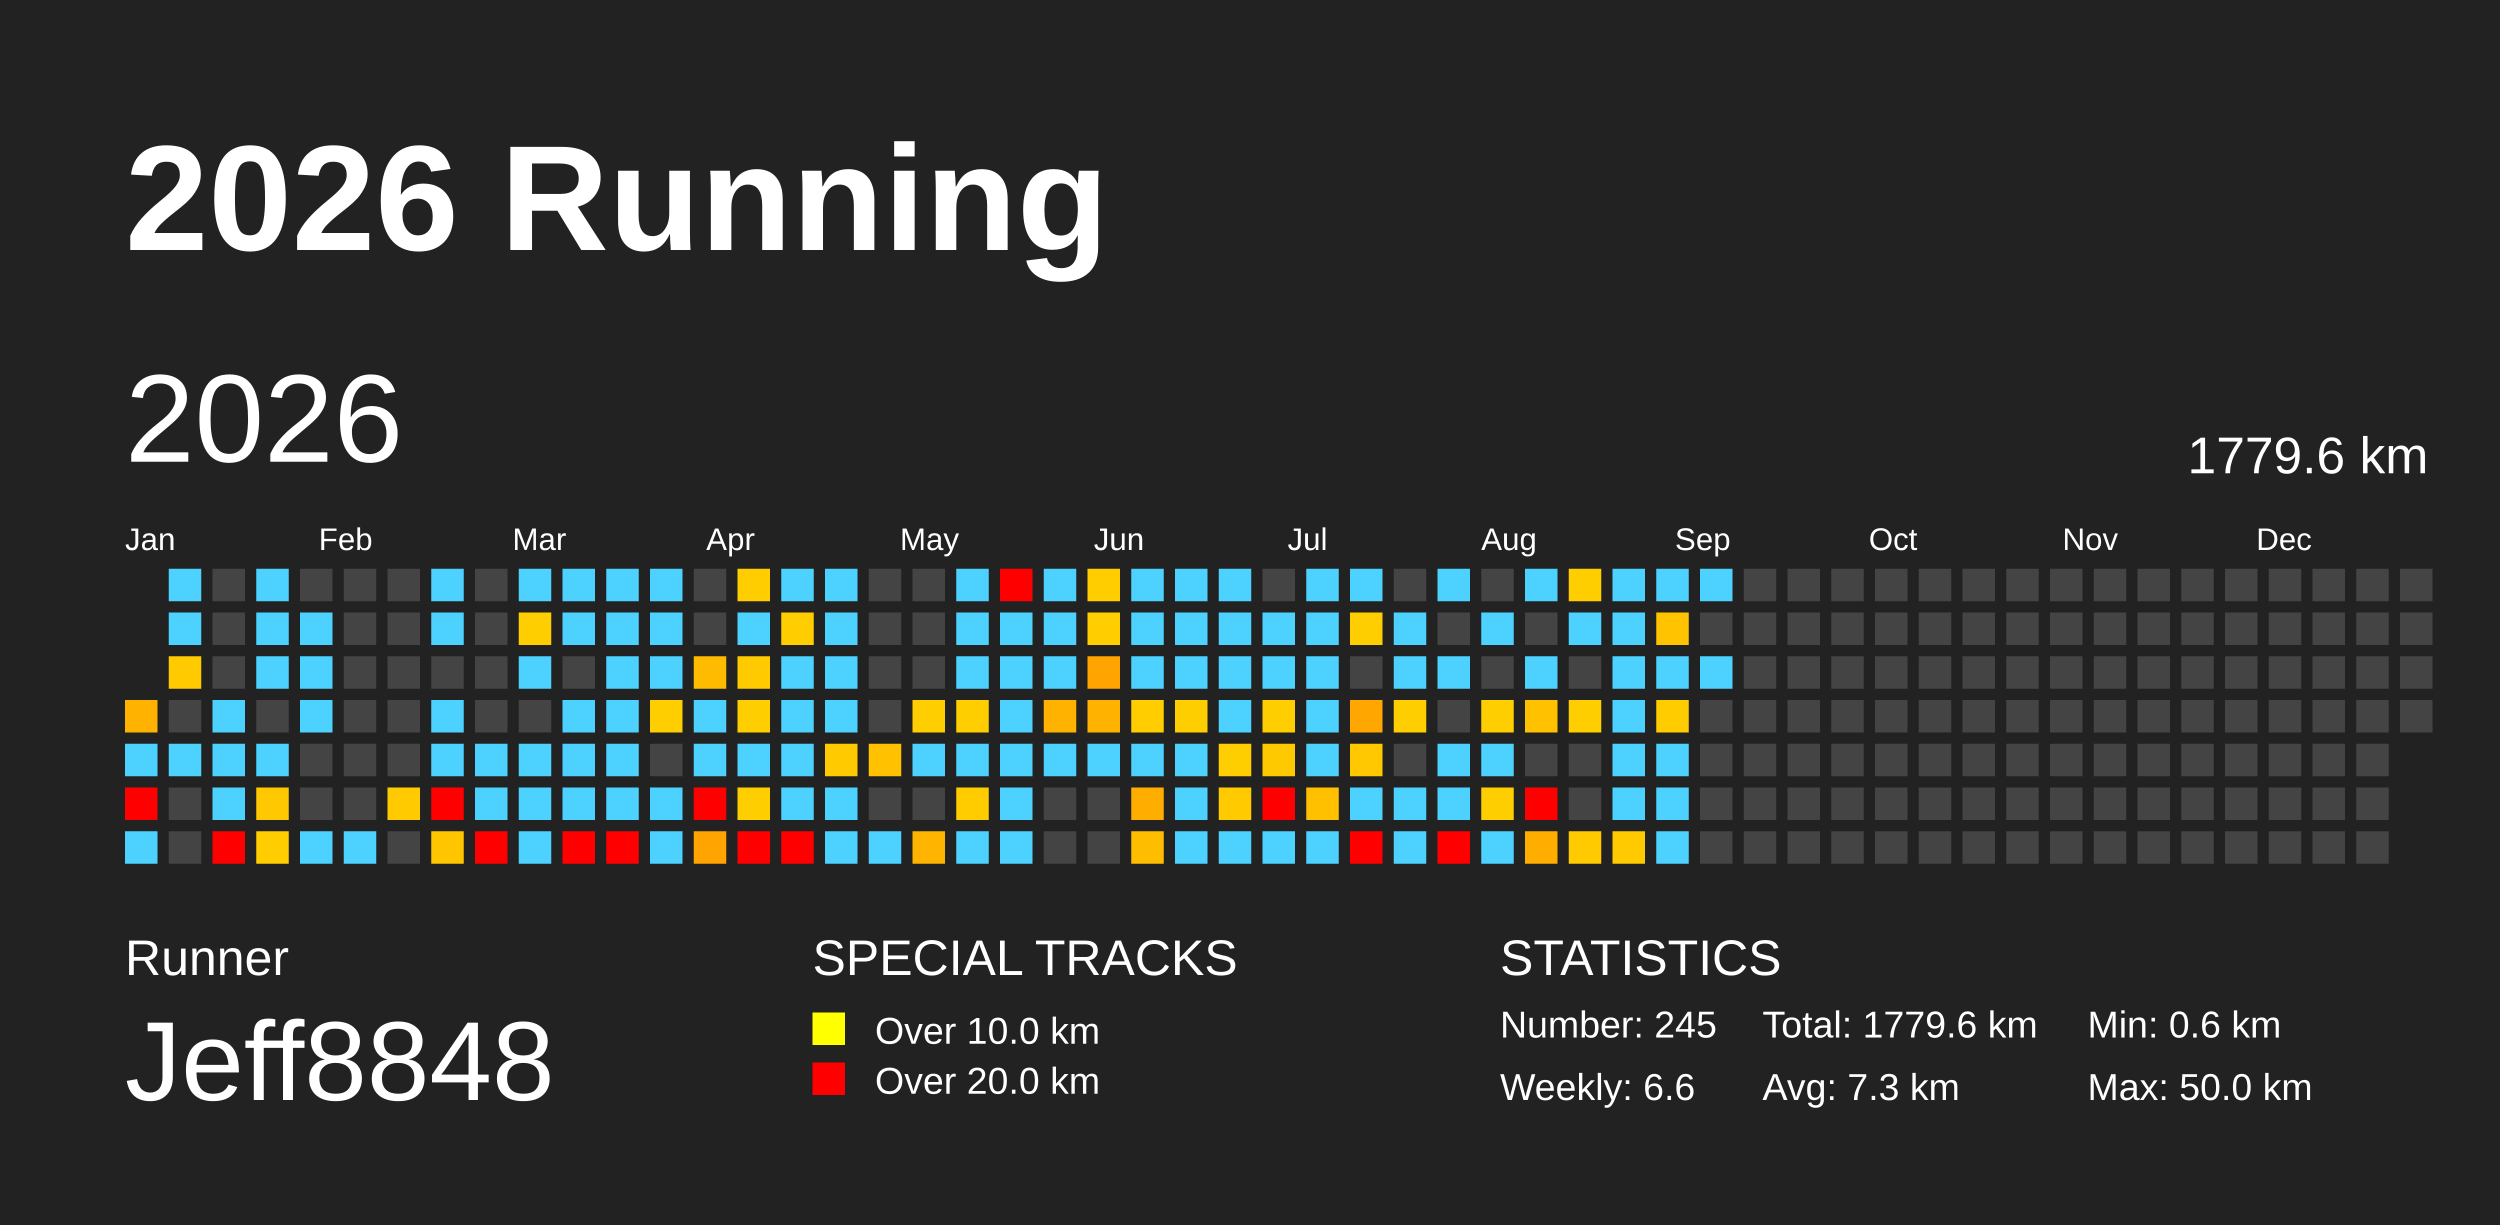
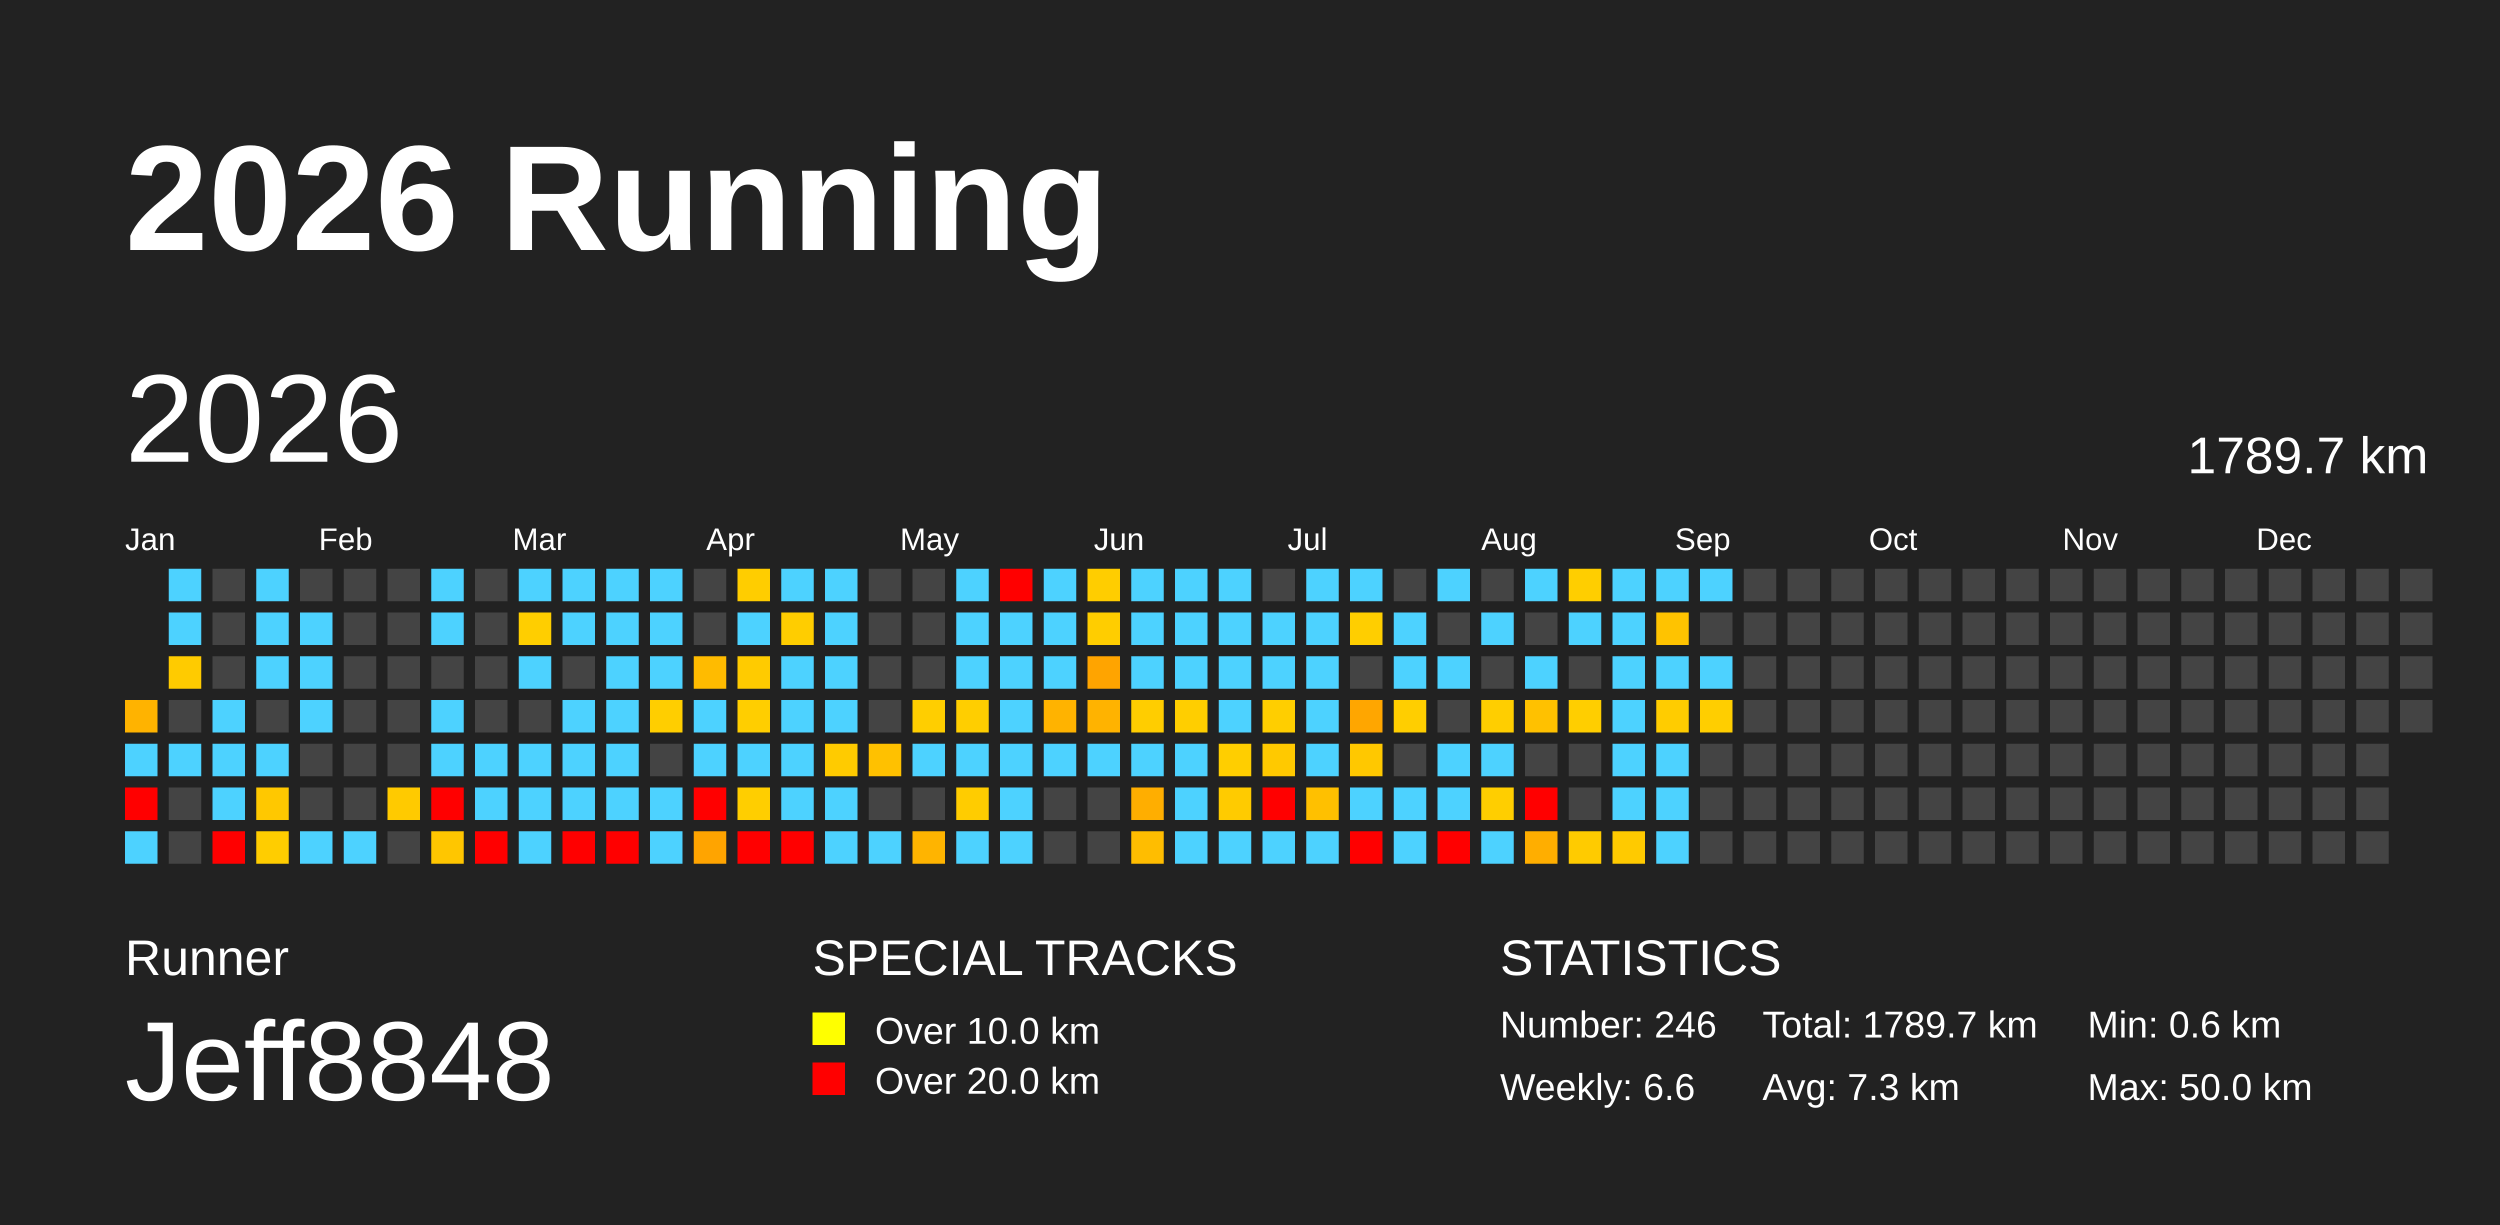
<svg xmlns="http://www.w3.org/2000/svg" baseProfile="full" height="98mm" version="1.1" viewBox="0,0,200,98" width="200mm">
  <defs />
  <rect fill="#222222" height="98" width="200" x="0" y="0" />
  <text fill="#FFFFFF" style="font-size:12px; font-family:Arial; font-weight:bold;" x="10" y="20">2026 Running</text>
  <text fill="#FFFFFF" style="font-size:4px; font-family:Arial" x="10" y="78">Runner</text>
  <text fill="#FFFFFF" style="font-size:9px; font-family:Arial" x="10" y="88">Jeff8848</text>
  <text fill="#FFFFFF" style="font-size:4px; font-family:Arial" x="65" y="78">SPECIAL TRACKS</text>
  <rect fill="yellow" height="2.6" width="2.6" x="65" y="81" />
  <text fill="#FFFFFF" style="font-size:3px; font-family:Arial" x="70" y="83.5">Over 10.0 km</text>
  <rect fill="red" height="2.6" width="2.6" x="65" y="85" />
  <text fill="#FFFFFF" style="font-size:3px; font-family:Arial" x="70" y="87.5">Over 20.0 km</text>
  <text fill="#FFFFFF" style="font-size:4px; font-family:Arial" x="120" y="78">STATISTICS</text>
-   <text fill="#FFFFFF" style="font-size:3px; font-family:Arial" x="120" y="83">Number: 245</text>
+   <text fill="#FFFFFF" style="font-size:3px; font-family:Arial" x="120" y="83">Number: 246</text>
  <text fill="#FFFFFF" style="font-size:3px; font-family:Arial" x="120" y="88">Weekly: 6.6</text>
-   <text fill="#FFFFFF" style="font-size:3px; font-family:Arial" x="141" y="83">Total: 1779.6 km</text>
+   <text fill="#FFFFFF" style="font-size:3px; font-family:Arial" x="141" y="83">Total: 1789.7 km</text>
  <text fill="#FFFFFF" style="font-size:3px; font-family:Arial" x="141" y="88">Avg: 7.3 km</text>
  <text fill="#FFFFFF" style="font-size:3px; font-family:Arial" x="167" y="83">Min: 0.6 km</text>
  <text fill="#FFFFFF" style="font-size:3px; font-family:Arial" x="167" y="88">Max: 50.0 km</text>
  <text dominant-baseline="hanging" fill="#FFFFFF" style="font-size:10.0px; font-family:Arial;" x="10" y="30">2026</text>
-   <text dominant-baseline="hanging" fill="#FFFFFF" style="font-size:4.125px; font-family:Arial;" x="175" y="35">1779.6 km</text>
+   <text dominant-baseline="hanging" fill="#FFFFFF" style="font-size:4.125px; font-family:Arial;" x="175" y="35">1789.7 km</text>
  <text fill="#FFFFFF" style="font-size:2.5px; font-family:Arial" x="10.0" y="44">Jan</text>
  <text fill="#FFFFFF" style="font-size:2.5px; font-family:Arial" x="25.5" y="44">Feb</text>
  <text fill="#FFFFFF" style="font-size:2.5px; font-family:Arial" x="41.0" y="44">Mar</text>
  <text fill="#FFFFFF" style="font-size:2.5px; font-family:Arial" x="56.5" y="44">Apr</text>
  <text fill="#FFFFFF" style="font-size:2.5px; font-family:Arial" x="72.0" y="44">May</text>
  <text fill="#FFFFFF" style="font-size:2.5px; font-family:Arial" x="87.5" y="44">Jun</text>
  <text fill="#FFFFFF" style="font-size:2.5px; font-family:Arial" x="103.0" y="44">Jul</text>
  <text fill="#FFFFFF" style="font-size:2.5px; font-family:Arial" x="118.5" y="44">Aug</text>
  <text fill="#FFFFFF" style="font-size:2.5px; font-family:Arial" x="134.0" y="44">Sep</text>
  <text fill="#FFFFFF" style="font-size:2.5px; font-family:Arial" x="149.5" y="44">Oct</text>
  <text fill="#FFFFFF" style="font-size:2.5px; font-family:Arial" x="165.0" y="44">Nov</text>
  <text fill="#FFFFFF" style="font-size:2.5px; font-family:Arial" x="180.5" y="44">Dec</text>
  <rect fill="#ffb300" height="2.6" width="2.6" x="10.0" y="56.0" />
  <rect fill="#4dd2ff" height="2.6" width="2.6" x="10.0" y="59.5" />
  <rect fill="red" height="2.6" width="2.6" x="10.0" y="63.0" />
  <rect fill="#4dd2ff" height="2.6" width="2.6" x="10.0" y="66.5" />
  <rect fill="#4dd2ff" height="2.6" width="2.6" x="13.5" y="45.5" />
  <rect fill="#4dd2ff" height="2.6" width="2.6" x="13.5" y="49.0" />
  <rect fill="#ffcb00" height="2.6" width="2.6" x="13.5" y="52.5" />
  <rect fill="#444444" height="2.6" width="2.6" x="13.5" y="56.0" />
  <rect fill="#4dd2ff" height="2.6" width="2.6" x="13.5" y="59.5" />
  <rect fill="#444444" height="2.6" width="2.6" x="13.5" y="63.0" />
  <rect fill="#444444" height="2.6" width="2.6" x="13.5" y="66.5" />
  <rect fill="#444444" height="2.6" width="2.6" x="17.0" y="45.5" />
  <rect fill="#444444" height="2.6" width="2.6" x="17.0" y="49.0" />
  <rect fill="#444444" height="2.6" width="2.6" x="17.0" y="52.5" />
  <rect fill="#4dd2ff" height="2.6" width="2.6" x="17.0" y="56.0" />
  <rect fill="#4dd2ff" height="2.6" width="2.6" x="17.0" y="59.5" />
  <rect fill="#4dd2ff" height="2.6" width="2.6" x="17.0" y="63.0" />
  <rect fill="red" height="2.6" width="2.6" x="17.0" y="66.5" />
  <rect fill="#4dd2ff" height="2.6" width="2.6" x="20.5" y="45.5" />
  <rect fill="#4dd2ff" height="2.6" width="2.6" x="20.5" y="49.0" />
  <rect fill="#4dd2ff" height="2.6" width="2.6" x="20.5" y="52.5" />
  <rect fill="#444444" height="2.6" width="2.6" x="20.5" y="56.0" />
  <rect fill="#4dd2ff" height="2.6" width="2.6" x="20.5" y="59.5" />
  <rect fill="#ffc800" height="2.6" width="2.6" x="20.5" y="63.0" />
  <rect fill="#ffcd00" height="2.6" width="2.6" x="20.5" y="66.5" />
  <rect fill="#444444" height="2.6" width="2.6" x="24.0" y="45.5" />
  <rect fill="#4dd2ff" height="2.6" width="2.6" x="24.0" y="49.0" />
  <rect fill="#4dd2ff" height="2.6" width="2.6" x="24.0" y="52.5" />
  <rect fill="#4dd2ff" height="2.6" width="2.6" x="24.0" y="56.0" />
  <rect fill="#444444" height="2.6" width="2.6" x="24.0" y="59.5" />
  <rect fill="#444444" height="2.6" width="2.6" x="24.0" y="63.0" />
  <rect fill="#4dd2ff" height="2.6" width="2.6" x="24.0" y="66.5" />
  <rect fill="#444444" height="2.6" width="2.6" x="27.5" y="45.5" />
  <rect fill="#444444" height="2.6" width="2.6" x="27.5" y="49.0" />
  <rect fill="#444444" height="2.6" width="2.6" x="27.5" y="52.5" />
  <rect fill="#444444" height="2.6" width="2.6" x="27.5" y="56.0" />
  <rect fill="#444444" height="2.6" width="2.6" x="27.5" y="59.5" />
  <rect fill="#444444" height="2.6" width="2.6" x="27.5" y="63.0" />
  <rect fill="#4dd2ff" height="2.6" width="2.6" x="27.5" y="66.5" />
  <rect fill="#444444" height="2.6" width="2.6" x="31.0" y="45.5" />
  <rect fill="#444444" height="2.6" width="2.6" x="31.0" y="49.0" />
  <rect fill="#444444" height="2.6" width="2.6" x="31.0" y="52.5" />
  <rect fill="#444444" height="2.6" width="2.6" x="31.0" y="56.0" />
  <rect fill="#444444" height="2.6" width="2.6" x="31.0" y="59.5" />
  <rect fill="#ffca00" height="2.6" width="2.6" x="31.0" y="63.0" />
  <rect fill="#444444" height="2.6" width="2.6" x="31.0" y="66.5" />
  <rect fill="#4dd2ff" height="2.6" width="2.6" x="34.5" y="45.5" />
  <rect fill="#4dd2ff" height="2.6" width="2.6" x="34.5" y="49.0" />
  <rect fill="#444444" height="2.6" width="2.6" x="34.5" y="52.5" />
  <rect fill="#4dd2ff" height="2.6" width="2.6" x="34.5" y="56.0" />
  <rect fill="#4dd2ff" height="2.6" width="2.6" x="34.5" y="59.5" />
  <rect fill="red" height="2.6" width="2.6" x="34.5" y="63.0" />
  <rect fill="#ffc600" height="2.6" width="2.6" x="34.5" y="66.5" />
  <rect fill="#444444" height="2.6" width="2.6" x="38.0" y="45.5" />
  <rect fill="#444444" height="2.6" width="2.6" x="38.0" y="49.0" />
  <rect fill="#444444" height="2.6" width="2.6" x="38.0" y="52.5" />
  <rect fill="#444444" height="2.6" width="2.6" x="38.0" y="56.0" />
  <rect fill="#4dd2ff" height="2.6" width="2.6" x="38.0" y="59.5" />
  <rect fill="#4dd2ff" height="2.6" width="2.6" x="38.0" y="63.0" />
  <rect fill="red" height="2.6" width="2.6" x="38.0" y="66.5" />
  <rect fill="#4dd2ff" height="2.6" width="2.6" x="41.5" y="45.5" />
  <rect fill="#ffce00" height="2.6" width="2.6" x="41.5" y="49.0" />
  <rect fill="#4dd2ff" height="2.6" width="2.6" x="41.5" y="52.5" />
  <rect fill="#444444" height="2.6" width="2.6" x="41.5" y="56.0" />
  <rect fill="#4dd2ff" height="2.6" width="2.6" x="41.5" y="59.5" />
  <rect fill="#4dd2ff" height="2.6" width="2.6" x="41.5" y="63.0" />
  <rect fill="#4dd2ff" height="2.6" width="2.6" x="41.5" y="66.5" />
  <rect fill="#4dd2ff" height="2.6" width="2.6" x="45.0" y="45.5" />
  <rect fill="#4dd2ff" height="2.6" width="2.6" x="45.0" y="49.0" />
  <rect fill="#444444" height="2.6" width="2.6" x="45.0" y="52.5" />
  <rect fill="#4dd2ff" height="2.6" width="2.6" x="45.0" y="56.0" />
  <rect fill="#4dd2ff" height="2.6" width="2.6" x="45.0" y="59.5" />
  <rect fill="#4dd2ff" height="2.6" width="2.6" x="45.0" y="63.0" />
  <rect fill="red" height="2.6" width="2.6" x="45.0" y="66.5" />
  <rect fill="#4dd2ff" height="2.6" width="2.6" x="48.5" y="45.5" />
  <rect fill="#4dd2ff" height="2.6" width="2.6" x="48.5" y="49.0" />
  <rect fill="#4dd2ff" height="2.6" width="2.6" x="48.5" y="52.5" />
  <rect fill="#4dd2ff" height="2.6" width="2.6" x="48.5" y="56.0" />
  <rect fill="#4dd2ff" height="2.6" width="2.6" x="48.5" y="59.5" />
  <rect fill="#4dd2ff" height="2.6" width="2.6" x="48.5" y="63.0" />
  <rect fill="red" height="2.6" width="2.6" x="48.5" y="66.5" />
  <rect fill="#4dd2ff" height="2.6" width="2.6" x="52.0" y="45.5" />
  <rect fill="#4dd2ff" height="2.6" width="2.6" x="52.0" y="49.0" />
  <rect fill="#4dd2ff" height="2.6" width="2.6" x="52.0" y="52.5" />
  <rect fill="#ffce00" height="2.6" width="2.6" x="52.0" y="56.0" />
  <rect fill="#444444" height="2.6" width="2.6" x="52.0" y="59.5" />
  <rect fill="#4dd2ff" height="2.6" width="2.6" x="52.0" y="63.0" />
  <rect fill="#4dd2ff" height="2.6" width="2.6" x="52.0" y="66.5" />
  <rect fill="#444444" height="2.6" width="2.6" x="55.5" y="45.5" />
  <rect fill="#444444" height="2.6" width="2.6" x="55.5" y="49.0" />
  <rect fill="#ffbb00" height="2.6" width="2.6" x="55.5" y="52.5" />
  <rect fill="#4dd2ff" height="2.6" width="2.6" x="55.5" y="56.0" />
  <rect fill="#4dd2ff" height="2.6" width="2.6" x="55.5" y="59.5" />
  <rect fill="red" height="2.6" width="2.6" x="55.5" y="63.0" />
  <rect fill="#ffa400" height="2.6" width="2.6" x="55.5" y="66.5" />
  <rect fill="#ffcd00" height="2.6" width="2.6" x="59.0" y="45.5" />
  <rect fill="#4dd2ff" height="2.6" width="2.6" x="59.0" y="49.0" />
  <rect fill="#ffcb00" height="2.6" width="2.6" x="59.0" y="52.5" />
  <rect fill="#ffce00" height="2.6" width="2.6" x="59.0" y="56.0" />
  <rect fill="#4dd2ff" height="2.6" width="2.6" x="59.0" y="59.5" />
  <rect fill="#ffce00" height="2.6" width="2.6" x="59.0" y="63.0" />
  <rect fill="red" height="2.6" width="2.6" x="59.0" y="66.5" />
  <rect fill="#4dd2ff" height="2.6" width="2.6" x="62.5" y="45.5" />
  <rect fill="#ffcd00" height="2.6" width="2.6" x="62.5" y="49.0" />
  <rect fill="#4dd2ff" height="2.6" width="2.6" x="62.5" y="52.5" />
  <rect fill="#4dd2ff" height="2.6" width="2.6" x="62.5" y="56.0" />
  <rect fill="#4dd2ff" height="2.6" width="2.6" x="62.5" y="59.5" />
  <rect fill="#4dd2ff" height="2.6" width="2.6" x="62.5" y="63.0" />
  <rect fill="red" height="2.6" width="2.6" x="62.5" y="66.5" />
  <rect fill="#4dd2ff" height="2.6" width="2.6" x="66.0" y="45.5" />
  <rect fill="#4dd2ff" height="2.6" width="2.6" x="66.0" y="49.0" />
  <rect fill="#4dd2ff" height="2.6" width="2.6" x="66.0" y="52.5" />
  <rect fill="#4dd2ff" height="2.6" width="2.6" x="66.0" y="56.0" />
  <rect fill="#ffcb00" height="2.6" width="2.6" x="66.0" y="59.5" />
  <rect fill="#4dd2ff" height="2.6" width="2.6" x="66.0" y="63.0" />
  <rect fill="#4dd2ff" height="2.6" width="2.6" x="66.0" y="66.5" />
  <rect fill="#444444" height="2.6" width="2.6" x="69.5" y="45.5" />
  <rect fill="#444444" height="2.6" width="2.6" x="69.5" y="49.0" />
  <rect fill="#444444" height="2.6" width="2.6" x="69.5" y="52.5" />
  <rect fill="#444444" height="2.6" width="2.6" x="69.5" y="56.0" />
  <rect fill="#ffc100" height="2.6" width="2.6" x="69.5" y="59.5" />
  <rect fill="#444444" height="2.6" width="2.6" x="69.5" y="63.0" />
  <rect fill="#4dd2ff" height="2.6" width="2.6" x="69.5" y="66.5" />
  <rect fill="#444444" height="2.6" width="2.6" x="73.0" y="45.5" />
  <rect fill="#444444" height="2.6" width="2.6" x="73.0" y="49.0" />
  <rect fill="#444444" height="2.6" width="2.6" x="73.0" y="52.5" />
  <rect fill="#ffce00" height="2.6" width="2.6" x="73.0" y="56.0" />
  <rect fill="#4dd2ff" height="2.6" width="2.6" x="73.0" y="59.5" />
  <rect fill="#444444" height="2.6" width="2.6" x="73.0" y="63.0" />
  <rect fill="#ffb400" height="2.6" width="2.6" x="73.0" y="66.5" />
  <rect fill="#4dd2ff" height="2.6" width="2.6" x="76.5" y="45.5" />
  <rect fill="#4dd2ff" height="2.6" width="2.6" x="76.5" y="49.0" />
  <rect fill="#4dd2ff" height="2.6" width="2.6" x="76.5" y="52.5" />
  <rect fill="#ffce00" height="2.6" width="2.6" x="76.5" y="56.0" />
  <rect fill="#4dd2ff" height="2.6" width="2.6" x="76.5" y="59.5" />
  <rect fill="#ffcc00" height="2.6" width="2.6" x="76.5" y="63.0" />
  <rect fill="#4dd2ff" height="2.6" width="2.6" x="76.5" y="66.5" />
  <rect fill="red" height="2.6" width="2.6" x="80.0" y="45.5" />
  <rect fill="#4dd2ff" height="2.6" width="2.6" x="80.0" y="49.0" />
  <rect fill="#4dd2ff" height="2.6" width="2.6" x="80.0" y="52.5" />
  <rect fill="#4dd2ff" height="2.6" width="2.6" x="80.0" y="56.0" />
  <rect fill="#4dd2ff" height="2.6" width="2.6" x="80.0" y="59.5" />
  <rect fill="#4dd2ff" height="2.6" width="2.6" x="80.0" y="63.0" />
  <rect fill="#4dd2ff" height="2.6" width="2.6" x="80.0" y="66.5" />
  <rect fill="#4dd2ff" height="2.6" width="2.6" x="83.5" y="45.5" />
  <rect fill="#4dd2ff" height="2.6" width="2.6" x="83.5" y="49.0" />
  <rect fill="#4dd2ff" height="2.6" width="2.6" x="83.5" y="52.5" />
  <rect fill="#ffb300" height="2.6" width="2.6" x="83.5" y="56.0" />
  <rect fill="#4dd2ff" height="2.6" width="2.6" x="83.5" y="59.5" />
  <rect fill="#444444" height="2.6" width="2.6" x="83.5" y="63.0" />
  <rect fill="#444444" height="2.6" width="2.6" x="83.5" y="66.5" />
  <rect fill="#ffcd00" height="2.6" width="2.6" x="87.0" y="45.5" />
  <rect fill="#ffcd00" height="2.6" width="2.6" x="87.0" y="49.0" />
  <rect fill="#ffa400" height="2.6" width="2.6" x="87.0" y="52.5" />
  <rect fill="#ffb300" height="2.6" width="2.6" x="87.0" y="56.0" />
  <rect fill="#4dd2ff" height="2.6" width="2.6" x="87.0" y="59.5" />
  <rect fill="#444444" height="2.6" width="2.6" x="87.0" y="63.0" />
  <rect fill="#444444" height="2.6" width="2.6" x="87.0" y="66.5" />
  <rect fill="#4dd2ff" height="2.6" width="2.6" x="90.5" y="45.5" />
  <rect fill="#4dd2ff" height="2.6" width="2.6" x="90.5" y="49.0" />
  <rect fill="#4dd2ff" height="2.6" width="2.6" x="90.5" y="52.5" />
  <rect fill="#ffcd00" height="2.6" width="2.6" x="90.5" y="56.0" />
  <rect fill="#4dd2ff" height="2.6" width="2.6" x="90.5" y="59.5" />
  <rect fill="#ffae00" height="2.6" width="2.6" x="90.5" y="63.0" />
  <rect fill="#ffbd00" height="2.6" width="2.6" x="90.5" y="66.5" />
  <rect fill="#4dd2ff" height="2.6" width="2.6" x="94.0" y="45.5" />
  <rect fill="#4dd2ff" height="2.6" width="2.6" x="94.0" y="49.0" />
  <rect fill="#4dd2ff" height="2.6" width="2.6" x="94.0" y="52.5" />
  <rect fill="#ffce00" height="2.6" width="2.6" x="94.0" y="56.0" />
  <rect fill="#4dd2ff" height="2.6" width="2.6" x="94.0" y="59.5" />
  <rect fill="#4dd2ff" height="2.6" width="2.6" x="94.0" y="63.0" />
  <rect fill="#4dd2ff" height="2.6" width="2.6" x="94.0" y="66.5" />
  <rect fill="#4dd2ff" height="2.6" width="2.6" x="97.5" y="45.5" />
  <rect fill="#4dd2ff" height="2.6" width="2.6" x="97.5" y="49.0" />
  <rect fill="#4dd2ff" height="2.6" width="2.6" x="97.5" y="52.5" />
  <rect fill="#4dd2ff" height="2.6" width="2.6" x="97.5" y="56.0" />
  <rect fill="#ffce00" height="2.6" width="2.6" x="97.5" y="59.5" />
  <rect fill="#ffcb00" height="2.6" width="2.6" x="97.5" y="63.0" />
  <rect fill="#4dd2ff" height="2.6" width="2.6" x="97.5" y="66.5" />
  <rect fill="#444444" height="2.6" width="2.6" x="101.0" y="45.5" />
  <rect fill="#4dd2ff" height="2.6" width="2.6" x="101.0" y="49.0" />
  <rect fill="#4dd2ff" height="2.6" width="2.6" x="101.0" y="52.5" />
  <rect fill="#ffce00" height="2.6" width="2.6" x="101.0" y="56.0" />
  <rect fill="#ffc900" height="2.6" width="2.6" x="101.0" y="59.5" />
  <rect fill="red" height="2.6" width="2.6" x="101.0" y="63.0" />
  <rect fill="#4dd2ff" height="2.6" width="2.6" x="101.0" y="66.5" />
  <rect fill="#4dd2ff" height="2.6" width="2.6" x="104.5" y="45.5" />
  <rect fill="#4dd2ff" height="2.6" width="2.6" x="104.5" y="49.0" />
  <rect fill="#4dd2ff" height="2.6" width="2.6" x="104.5" y="52.5" />
  <rect fill="#4dd2ff" height="2.6" width="2.6" x="104.5" y="56.0" />
  <rect fill="#4dd2ff" height="2.6" width="2.6" x="104.5" y="59.5" />
  <rect fill="#ffc000" height="2.6" width="2.6" x="104.5" y="63.0" />
  <rect fill="#4dd2ff" height="2.6" width="2.6" x="104.5" y="66.5" />
  <rect fill="#4dd2ff" height="2.6" width="2.6" x="108.0" y="45.5" />
  <rect fill="#ffce00" height="2.6" width="2.6" x="108.0" y="49.0" />
  <rect fill="#444444" height="2.6" width="2.6" x="108.0" y="52.5" />
  <rect fill="#ffa600" height="2.6" width="2.6" x="108.0" y="56.0" />
  <rect fill="#ffc800" height="2.6" width="2.6" x="108.0" y="59.5" />
  <rect fill="#4dd2ff" height="2.6" width="2.6" x="108.0" y="63.0" />
  <rect fill="red" height="2.6" width="2.6" x="108.0" y="66.5" />
  <rect fill="#444444" height="2.6" width="2.6" x="111.5" y="45.5" />
  <rect fill="#4dd2ff" height="2.6" width="2.6" x="111.5" y="49.0" />
  <rect fill="#4dd2ff" height="2.6" width="2.6" x="111.5" y="52.5" />
  <rect fill="#ffce00" height="2.6" width="2.6" x="111.5" y="56.0" />
  <rect fill="#444444" height="2.6" width="2.6" x="111.5" y="59.5" />
  <rect fill="#4dd2ff" height="2.6" width="2.6" x="111.5" y="63.0" />
  <rect fill="#4dd2ff" height="2.6" width="2.6" x="111.5" y="66.5" />
  <rect fill="#4dd2ff" height="2.6" width="2.6" x="115.0" y="45.5" />
  <rect fill="#444444" height="2.6" width="2.6" x="115.0" y="49.0" />
  <rect fill="#4dd2ff" height="2.6" width="2.6" x="115.0" y="52.5" />
  <rect fill="#444444" height="2.6" width="2.6" x="115.0" y="56.0" />
  <rect fill="#4dd2ff" height="2.6" width="2.6" x="115.0" y="59.5" />
  <rect fill="#4dd2ff" height="2.6" width="2.6" x="115.0" y="63.0" />
  <rect fill="red" height="2.6" width="2.6" x="115.0" y="66.5" />
  <rect fill="#444444" height="2.6" width="2.6" x="118.5" y="45.5" />
  <rect fill="#4dd2ff" height="2.6" width="2.6" x="118.5" y="49.0" />
  <rect fill="#444444" height="2.6" width="2.6" x="118.5" y="52.5" />
  <rect fill="#ffce00" height="2.6" width="2.6" x="118.5" y="56.0" />
  <rect fill="#4dd2ff" height="2.6" width="2.6" x="118.5" y="59.5" />
  <rect fill="#ffce00" height="2.6" width="2.6" x="118.5" y="63.0" />
  <rect fill="#4dd2ff" height="2.6" width="2.6" x="118.5" y="66.5" />
  <rect fill="#4dd2ff" height="2.6" width="2.6" x="122.0" y="45.5" />
  <rect fill="#444444" height="2.6" width="2.6" x="122.0" y="49.0" />
  <rect fill="#4dd2ff" height="2.6" width="2.6" x="122.0" y="52.5" />
  <rect fill="#ffc100" height="2.6" width="2.6" x="122.0" y="56.0" />
  <rect fill="#444444" height="2.6" width="2.6" x="122.0" y="59.5" />
  <rect fill="red" height="2.6" width="2.6" x="122.0" y="63.0" />
  <rect fill="#ffae00" height="2.6" width="2.6" x="122.0" y="66.5" />
  <rect fill="#ffce00" height="2.6" width="2.6" x="125.5" y="45.5" />
  <rect fill="#4dd2ff" height="2.6" width="2.6" x="125.5" y="49.0" />
  <rect fill="#444444" height="2.6" width="2.6" x="125.5" y="52.5" />
  <rect fill="#ffce00" height="2.6" width="2.6" x="125.5" y="56.0" />
  <rect fill="#444444" height="2.6" width="2.6" x="125.5" y="59.5" />
  <rect fill="#444444" height="2.6" width="2.6" x="125.5" y="63.0" />
  <rect fill="#ffcb00" height="2.6" width="2.6" x="125.5" y="66.5" />
  <rect fill="#4dd2ff" height="2.6" width="2.6" x="129.0" y="45.5" />
  <rect fill="#4dd2ff" height="2.6" width="2.6" x="129.0" y="49.0" />
  <rect fill="#4dd2ff" height="2.6" width="2.6" x="129.0" y="52.5" />
  <rect fill="#4dd2ff" height="2.6" width="2.6" x="129.0" y="56.0" />
  <rect fill="#4dd2ff" height="2.6" width="2.6" x="129.0" y="59.5" />
  <rect fill="#4dd2ff" height="2.6" width="2.6" x="129.0" y="63.0" />
  <rect fill="#ffca00" height="2.6" width="2.6" x="129.0" y="66.5" />
  <rect fill="#4dd2ff" height="2.6" width="2.6" x="132.5" y="45.5" />
  <rect fill="#ffc300" height="2.6" width="2.6" x="132.5" y="49.0" />
  <rect fill="#4dd2ff" height="2.6" width="2.6" x="132.5" y="52.5" />
  <rect fill="#ffcc00" height="2.6" width="2.6" x="132.5" y="56.0" />
  <rect fill="#4dd2ff" height="2.6" width="2.6" x="132.5" y="59.5" />
  <rect fill="#4dd2ff" height="2.6" width="2.6" x="132.5" y="63.0" />
  <rect fill="#4dd2ff" height="2.6" width="2.6" x="132.5" y="66.5" />
  <rect fill="#4dd2ff" height="2.6" width="2.6" x="136.0" y="45.5" />
  <rect fill="#444444" height="2.6" width="2.6" x="136.0" y="49.0" />
  <rect fill="#4dd2ff" height="2.6" width="2.6" x="136.0" y="52.5" />
-   <rect fill="#444444" height="2.6" width="2.6" x="136.0" y="56.0" />
+   <rect fill="#ffce00" height="2.6" width="2.6" x="136.0" y="56.0" />
  <rect fill="#444444" height="2.6" width="2.6" x="136.0" y="59.5" />
  <rect fill="#444444" height="2.6" width="2.6" x="136.0" y="63.0" />
  <rect fill="#444444" height="2.6" width="2.6" x="136.0" y="66.5" />
  <rect fill="#444444" height="2.6" width="2.6" x="139.5" y="45.5" />
  <rect fill="#444444" height="2.6" width="2.6" x="139.5" y="49.0" />
  <rect fill="#444444" height="2.6" width="2.6" x="139.5" y="52.5" />
  <rect fill="#444444" height="2.6" width="2.6" x="139.5" y="56.0" />
  <rect fill="#444444" height="2.6" width="2.6" x="139.5" y="59.5" />
  <rect fill="#444444" height="2.6" width="2.6" x="139.5" y="63.0" />
  <rect fill="#444444" height="2.6" width="2.6" x="139.5" y="66.5" />
  <rect fill="#444444" height="2.6" width="2.6" x="143.0" y="45.5" />
  <rect fill="#444444" height="2.6" width="2.6" x="143.0" y="49.0" />
  <rect fill="#444444" height="2.6" width="2.6" x="143.0" y="52.5" />
  <rect fill="#444444" height="2.6" width="2.6" x="143.0" y="56.0" />
  <rect fill="#444444" height="2.6" width="2.6" x="143.0" y="59.5" />
  <rect fill="#444444" height="2.6" width="2.6" x="143.0" y="63.0" />
  <rect fill="#444444" height="2.6" width="2.6" x="143.0" y="66.5" />
  <rect fill="#444444" height="2.6" width="2.6" x="146.5" y="45.5" />
  <rect fill="#444444" height="2.6" width="2.6" x="146.5" y="49.0" />
  <rect fill="#444444" height="2.6" width="2.6" x="146.5" y="52.5" />
  <rect fill="#444444" height="2.6" width="2.6" x="146.5" y="56.0" />
  <rect fill="#444444" height="2.6" width="2.6" x="146.5" y="59.5" />
  <rect fill="#444444" height="2.6" width="2.6" x="146.5" y="63.0" />
  <rect fill="#444444" height="2.6" width="2.6" x="146.5" y="66.5" />
  <rect fill="#444444" height="2.6" width="2.6" x="150.0" y="45.5" />
  <rect fill="#444444" height="2.6" width="2.6" x="150.0" y="49.0" />
  <rect fill="#444444" height="2.6" width="2.6" x="150.0" y="52.5" />
  <rect fill="#444444" height="2.6" width="2.6" x="150.0" y="56.0" />
  <rect fill="#444444" height="2.6" width="2.6" x="150.0" y="59.5" />
  <rect fill="#444444" height="2.6" width="2.6" x="150.0" y="63.0" />
  <rect fill="#444444" height="2.6" width="2.6" x="150.0" y="66.5" />
  <rect fill="#444444" height="2.6" width="2.6" x="153.5" y="45.5" />
  <rect fill="#444444" height="2.6" width="2.6" x="153.5" y="49.0" />
  <rect fill="#444444" height="2.6" width="2.6" x="153.5" y="52.5" />
  <rect fill="#444444" height="2.6" width="2.6" x="153.5" y="56.0" />
  <rect fill="#444444" height="2.6" width="2.6" x="153.5" y="59.5" />
  <rect fill="#444444" height="2.6" width="2.6" x="153.5" y="63.0" />
  <rect fill="#444444" height="2.6" width="2.6" x="153.5" y="66.5" />
  <rect fill="#444444" height="2.6" width="2.6" x="157.0" y="45.5" />
  <rect fill="#444444" height="2.6" width="2.6" x="157.0" y="49.0" />
  <rect fill="#444444" height="2.6" width="2.6" x="157.0" y="52.5" />
  <rect fill="#444444" height="2.6" width="2.6" x="157.0" y="56.0" />
  <rect fill="#444444" height="2.6" width="2.6" x="157.0" y="59.5" />
  <rect fill="#444444" height="2.6" width="2.6" x="157.0" y="63.0" />
  <rect fill="#444444" height="2.6" width="2.6" x="157.0" y="66.5" />
  <rect fill="#444444" height="2.6" width="2.6" x="160.5" y="45.5" />
  <rect fill="#444444" height="2.6" width="2.6" x="160.5" y="49.0" />
  <rect fill="#444444" height="2.6" width="2.6" x="160.5" y="52.5" />
  <rect fill="#444444" height="2.6" width="2.6" x="160.5" y="56.0" />
  <rect fill="#444444" height="2.6" width="2.6" x="160.5" y="59.5" />
  <rect fill="#444444" height="2.6" width="2.6" x="160.5" y="63.0" />
  <rect fill="#444444" height="2.6" width="2.6" x="160.5" y="66.5" />
  <rect fill="#444444" height="2.6" width="2.6" x="164.0" y="45.5" />
  <rect fill="#444444" height="2.6" width="2.6" x="164.0" y="49.0" />
  <rect fill="#444444" height="2.6" width="2.6" x="164.0" y="52.5" />
  <rect fill="#444444" height="2.6" width="2.6" x="164.0" y="56.0" />
  <rect fill="#444444" height="2.6" width="2.6" x="164.0" y="59.5" />
  <rect fill="#444444" height="2.6" width="2.6" x="164.0" y="63.0" />
  <rect fill="#444444" height="2.6" width="2.6" x="164.0" y="66.5" />
  <rect fill="#444444" height="2.6" width="2.6" x="167.5" y="45.5" />
  <rect fill="#444444" height="2.6" width="2.6" x="167.5" y="49.0" />
  <rect fill="#444444" height="2.6" width="2.6" x="167.5" y="52.5" />
  <rect fill="#444444" height="2.6" width="2.6" x="167.5" y="56.0" />
  <rect fill="#444444" height="2.6" width="2.6" x="167.5" y="59.5" />
  <rect fill="#444444" height="2.6" width="2.6" x="167.5" y="63.0" />
  <rect fill="#444444" height="2.6" width="2.6" x="167.5" y="66.5" />
  <rect fill="#444444" height="2.6" width="2.6" x="171.0" y="45.5" />
  <rect fill="#444444" height="2.6" width="2.6" x="171.0" y="49.0" />
  <rect fill="#444444" height="2.6" width="2.6" x="171.0" y="52.5" />
  <rect fill="#444444" height="2.6" width="2.6" x="171.0" y="56.0" />
  <rect fill="#444444" height="2.6" width="2.6" x="171.0" y="59.5" />
  <rect fill="#444444" height="2.6" width="2.6" x="171.0" y="63.0" />
  <rect fill="#444444" height="2.6" width="2.6" x="171.0" y="66.5" />
  <rect fill="#444444" height="2.6" width="2.6" x="174.5" y="45.5" />
  <rect fill="#444444" height="2.6" width="2.6" x="174.5" y="49.0" />
  <rect fill="#444444" height="2.6" width="2.6" x="174.5" y="52.5" />
  <rect fill="#444444" height="2.6" width="2.6" x="174.5" y="56.0" />
  <rect fill="#444444" height="2.6" width="2.6" x="174.5" y="59.5" />
  <rect fill="#444444" height="2.6" width="2.6" x="174.5" y="63.0" />
  <rect fill="#444444" height="2.6" width="2.6" x="174.5" y="66.5" />
  <rect fill="#444444" height="2.6" width="2.6" x="178.0" y="45.5" />
  <rect fill="#444444" height="2.6" width="2.6" x="178.0" y="49.0" />
  <rect fill="#444444" height="2.6" width="2.6" x="178.0" y="52.5" />
  <rect fill="#444444" height="2.6" width="2.6" x="178.0" y="56.0" />
  <rect fill="#444444" height="2.6" width="2.6" x="178.0" y="59.5" />
  <rect fill="#444444" height="2.6" width="2.6" x="178.0" y="63.0" />
  <rect fill="#444444" height="2.6" width="2.6" x="178.0" y="66.5" />
  <rect fill="#444444" height="2.6" width="2.6" x="181.5" y="45.5" />
  <rect fill="#444444" height="2.6" width="2.6" x="181.5" y="49.0" />
  <rect fill="#444444" height="2.6" width="2.6" x="181.5" y="52.5" />
  <rect fill="#444444" height="2.6" width="2.6" x="181.5" y="56.0" />
  <rect fill="#444444" height="2.6" width="2.6" x="181.5" y="59.5" />
  <rect fill="#444444" height="2.6" width="2.6" x="181.5" y="63.0" />
  <rect fill="#444444" height="2.6" width="2.6" x="181.5" y="66.5" />
  <rect fill="#444444" height="2.6" width="2.6" x="185.0" y="45.5" />
  <rect fill="#444444" height="2.6" width="2.6" x="185.0" y="49.0" />
  <rect fill="#444444" height="2.6" width="2.6" x="185.0" y="52.5" />
  <rect fill="#444444" height="2.6" width="2.6" x="185.0" y="56.0" />
  <rect fill="#444444" height="2.6" width="2.6" x="185.0" y="59.5" />
  <rect fill="#444444" height="2.6" width="2.6" x="185.0" y="63.0" />
  <rect fill="#444444" height="2.6" width="2.6" x="185.0" y="66.5" />
  <rect fill="#444444" height="2.6" width="2.6" x="188.5" y="45.5" />
  <rect fill="#444444" height="2.6" width="2.6" x="188.5" y="49.0" />
  <rect fill="#444444" height="2.6" width="2.6" x="188.5" y="52.5" />
  <rect fill="#444444" height="2.6" width="2.6" x="188.5" y="56.0" />
  <rect fill="#444444" height="2.6" width="2.6" x="188.5" y="59.5" />
  <rect fill="#444444" height="2.6" width="2.6" x="188.5" y="63.0" />
  <rect fill="#444444" height="2.6" width="2.6" x="188.5" y="66.5" />
  <rect fill="#444444" height="2.6" width="2.6" x="192.0" y="45.5" />
  <rect fill="#444444" height="2.6" width="2.6" x="192.0" y="49.0" />
  <rect fill="#444444" height="2.6" width="2.6" x="192.0" y="52.5" />
  <rect fill="#444444" height="2.6" width="2.6" x="192.0" y="56.0" />
</svg>
